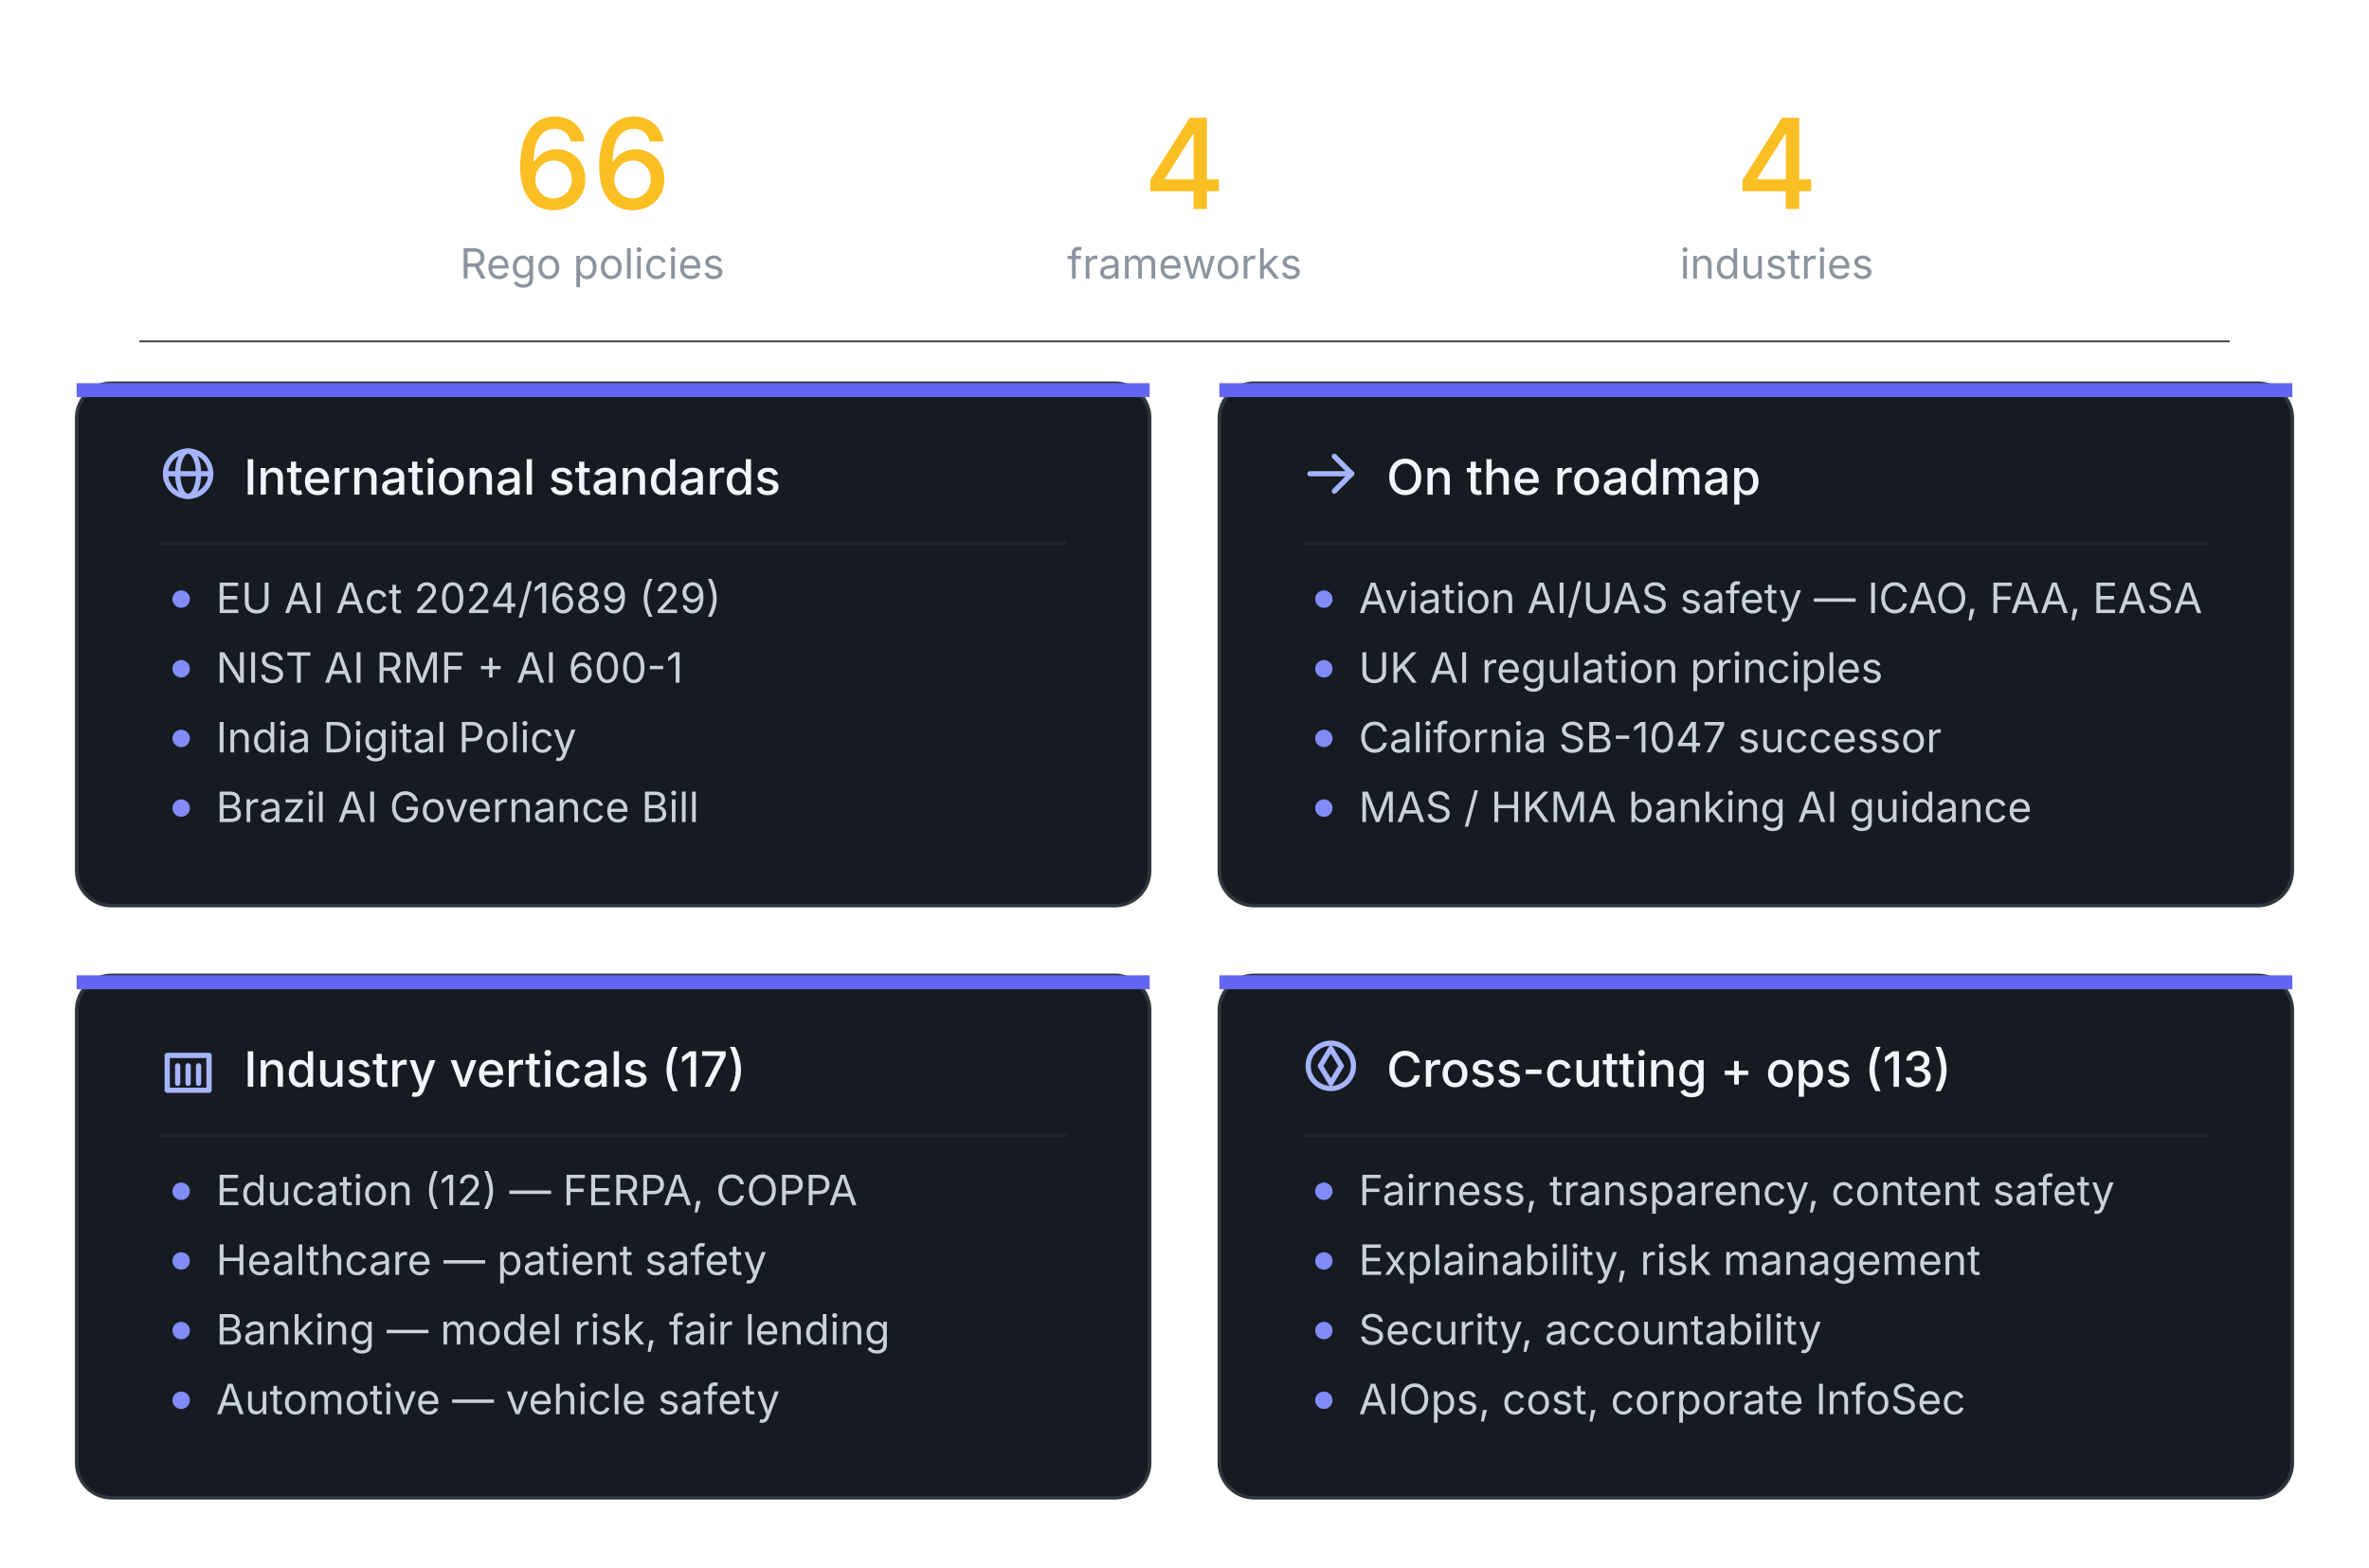
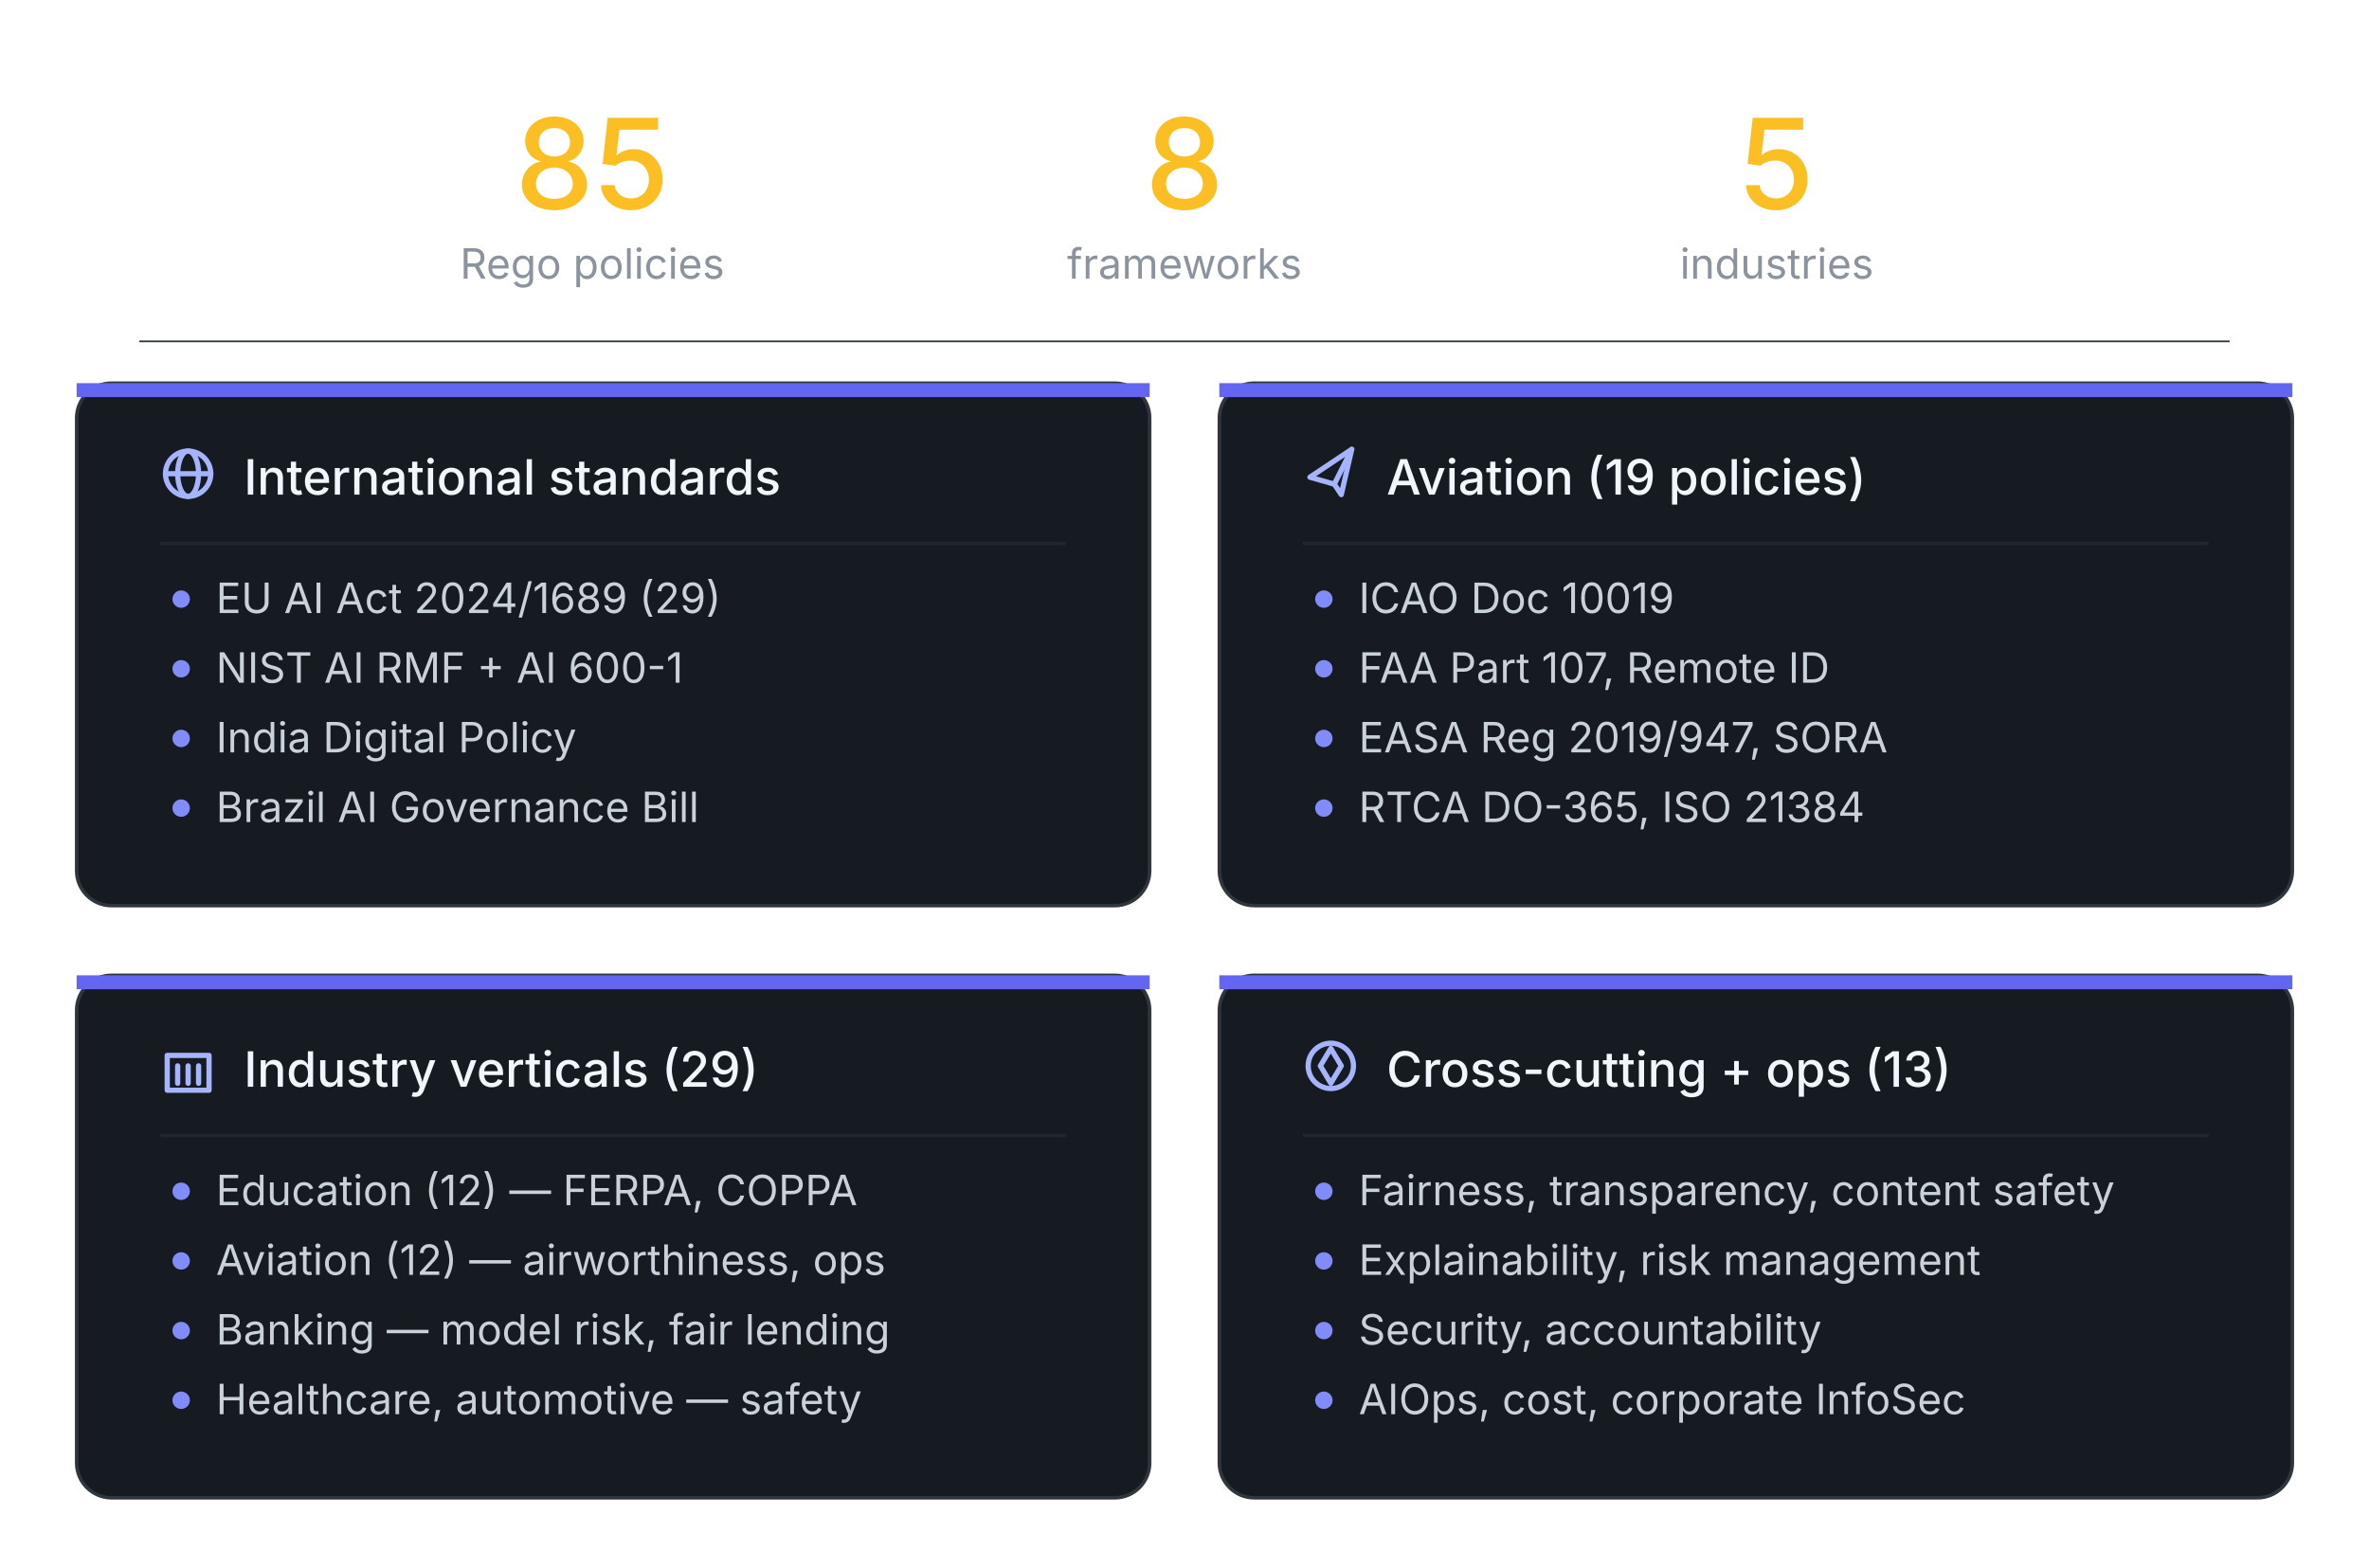
<svg xmlns="http://www.w3.org/2000/svg" viewBox="0 0 680 450" role="img" font-family="system-ui, -apple-system, BlinkMacSystemFont, 'Segoe UI', sans-serif">
-   <text x="170" y="60" font-size="36" font-weight="500" fill="#fbbf24" text-anchor="middle">66</text>
+   <text x="170" y="60" font-size="36" font-weight="500" fill="#fbbf24" text-anchor="middle">85</text>
  <text x="170" y="80" font-size="12" fill="#8b949e" text-anchor="middle">Rego policies</text>
-   <text x="340" y="60" font-size="36" font-weight="500" fill="#fbbf24" text-anchor="middle">4</text>
+   <text x="340" y="60" font-size="36" font-weight="500" fill="#fbbf24" text-anchor="middle">8</text>
  <text x="340" y="80" font-size="12" fill="#8b949e" text-anchor="middle">frameworks</text>
-   <text x="510" y="60" font-size="36" font-weight="500" fill="#fbbf24" text-anchor="middle">4</text>
+   <text x="510" y="60" font-size="36" font-weight="500" fill="#fbbf24" text-anchor="middle">5</text>
  <text x="510" y="80" font-size="12" fill="#8b949e" text-anchor="middle">industries</text>
  <line x1="40" y1="98" x2="640" y2="98" stroke="#30363d" stroke-width="0.5" />
  <g>
    <rect x="22" y="110" width="308" height="150" rx="10" fill="#161b22" stroke="#30363d" />
    <rect x="22" y="110" width="308" height="4" fill="#6366f1" />
    <g transform="translate(46, 128)" fill="none" stroke="#a5b4fc" stroke-width="1.5" stroke-linecap="round" stroke-linejoin="round">
      <circle cx="8" cy="8" r="6.5" />
      <line x1="1.5" y1="8" x2="14.5" y2="8" />
      <ellipse cx="8" cy="8" rx="3" ry="6.5" />
    </g>
    <text x="70" y="142" font-size="14" font-weight="500" fill="#f0f6fc">International standards</text>
    <line x1="46" y1="156" x2="306" y2="156" stroke="#21262d" stroke-width="1" />
    <circle cx="52" cy="172" r="2.5" fill="#818cf8" />
    <text x="62" y="176" font-size="12" fill="#c9d1d9">EU AI Act 2024/1689 (29)</text>
    <circle cx="52" cy="192" r="2.5" fill="#818cf8" />
    <text x="62" y="196" font-size="12" fill="#c9d1d9">NIST AI RMF + AI 600-1</text>
    <circle cx="52" cy="212" r="2.5" fill="#818cf8" />
    <text x="62" y="216" font-size="12" fill="#c9d1d9">India Digital Policy</text>
    <circle cx="52" cy="232" r="2.5" fill="#818cf8" />
    <text x="62" y="236" font-size="12" fill="#c9d1d9">Brazil AI Governance Bill</text>
  </g>
  <g>
    <rect x="350" y="110" width="308" height="150" rx="10" fill="#161b22" stroke="#30363d" />
    <rect x="350" y="110" width="308" height="4" fill="#6366f1" />
    <g transform="translate(374, 128)" fill="none" stroke="#a5b4fc" stroke-width="1.5" stroke-linecap="round" stroke-linejoin="round">
-       <line x1="2" y1="8" x2="14" y2="8" />
-       <path d="M9 3 L14 8 L9 13" />
+       <path d="M14 1 L2 9 L9 11 L11 14 Z" />
+       <line x1="9" y1="11" x2="14" y2="1" />
    </g>
-     <text x="398" y="142" font-size="14" font-weight="500" fill="#f0f6fc">On the roadmap</text>
+     <text x="398" y="142" font-size="14" font-weight="500" fill="#f0f6fc">Aviation (19 policies)</text>
    <line x1="374" y1="156" x2="634" y2="156" stroke="#21262d" stroke-width="1" />
    <circle cx="380" cy="172" r="2.5" fill="#818cf8" />
-     <text x="390" y="176" font-size="12" fill="#c9d1d9">Aviation AI/UAS safety — ICAO, FAA, EASA</text>
+     <text x="390" y="176" font-size="12" fill="#c9d1d9">ICAO Doc 10019</text>
    <circle cx="380" cy="192" r="2.5" fill="#818cf8" />
-     <text x="390" y="196" font-size="12" fill="#c9d1d9">UK AI regulation principles</text>
+     <text x="390" y="196" font-size="12" fill="#c9d1d9">FAA Part 107, Remote ID</text>
    <circle cx="380" cy="212" r="2.5" fill="#818cf8" />
-     <text x="390" y="216" font-size="12" fill="#c9d1d9">California SB-1047 successor</text>
+     <text x="390" y="216" font-size="12" fill="#c9d1d9">EASA Reg 2019/947, SORA</text>
    <circle cx="380" cy="232" r="2.5" fill="#818cf8" />
-     <text x="390" y="236" font-size="12" fill="#c9d1d9">MAS / HKMA banking AI guidance</text>
+     <text x="390" y="236" font-size="12" fill="#c9d1d9">RTCA DO-365, ISO 21384</text>
  </g>
  <g>
    <rect x="22" y="280" width="308" height="150" rx="10" fill="#161b22" stroke="#30363d" />
    <rect x="22" y="280" width="308" height="4" fill="#6366f1" />
    <g transform="translate(46, 298)" fill="none" stroke="#a5b4fc" stroke-width="1.5" stroke-linecap="round" stroke-linejoin="round">
      <rect x="2" y="5" width="12" height="10" />
      <line x1="5" y1="8" x2="5" y2="13" />
      <line x1="8" y1="8" x2="8" y2="13" />
      <line x1="11" y1="8" x2="11" y2="13" />
    </g>
-     <text x="70" y="312" font-size="14" font-weight="500" fill="#f0f6fc">Industry verticals (17)</text>
+     <text x="70" y="312" font-size="14" font-weight="500" fill="#f0f6fc">Industry verticals (29)</text>
    <line x1="46" y1="326" x2="306" y2="326" stroke="#21262d" stroke-width="1" />
    <circle cx="52" cy="342" r="2.5" fill="#818cf8" />
    <text x="62" y="346" font-size="12" fill="#c9d1d9">Education (12) — FERPA, COPPA</text>
    <circle cx="52" cy="362" r="2.5" fill="#818cf8" />
-     <text x="62" y="366" font-size="12" fill="#c9d1d9">Healthcare — patient safety</text>
+     <text x="62" y="366" font-size="12" fill="#c9d1d9">Aviation (12) — airworthiness, ops</text>
    <circle cx="52" cy="382" r="2.5" fill="#818cf8" />
    <text x="62" y="386" font-size="12" fill="#c9d1d9">Banking — model risk, fair lending</text>
    <circle cx="52" cy="402" r="2.5" fill="#818cf8" />
-     <text x="62" y="406" font-size="12" fill="#c9d1d9">Automotive — vehicle safety</text>
+     <text x="62" y="406" font-size="12" fill="#c9d1d9">Healthcare, automotive — safety</text>
  </g>
  <g>
    <rect x="350" y="280" width="308" height="150" rx="10" fill="#161b22" stroke="#30363d" />
    <rect x="350" y="280" width="308" height="4" fill="#6366f1" />
    <g transform="translate(374, 298)" fill="none" stroke="#a5b4fc" stroke-width="1.5" stroke-linecap="round" stroke-linejoin="round">
      <circle cx="8" cy="8" r="6.5" />
      <path d="M8 3 L11 8 L8 13 L5 8 Z" />
    </g>
    <text x="398" y="312" font-size="14" font-weight="500" fill="#f0f6fc">Cross-cutting + ops (13)</text>
    <line x1="374" y1="326" x2="634" y2="326" stroke="#21262d" stroke-width="1" />
    <circle cx="380" cy="342" r="2.5" fill="#818cf8" />
    <text x="390" y="346" font-size="12" fill="#c9d1d9">Fairness, transparency, content safety</text>
    <circle cx="380" cy="362" r="2.5" fill="#818cf8" />
    <text x="390" y="366" font-size="12" fill="#c9d1d9">Explainability, risk management</text>
    <circle cx="380" cy="382" r="2.5" fill="#818cf8" />
    <text x="390" y="386" font-size="12" fill="#c9d1d9">Security, accountability</text>
    <circle cx="380" cy="402" r="2.5" fill="#818cf8" />
    <text x="390" y="406" font-size="12" fill="#c9d1d9">AIOps, cost, corporate InfoSec</text>
  </g>
</svg>
